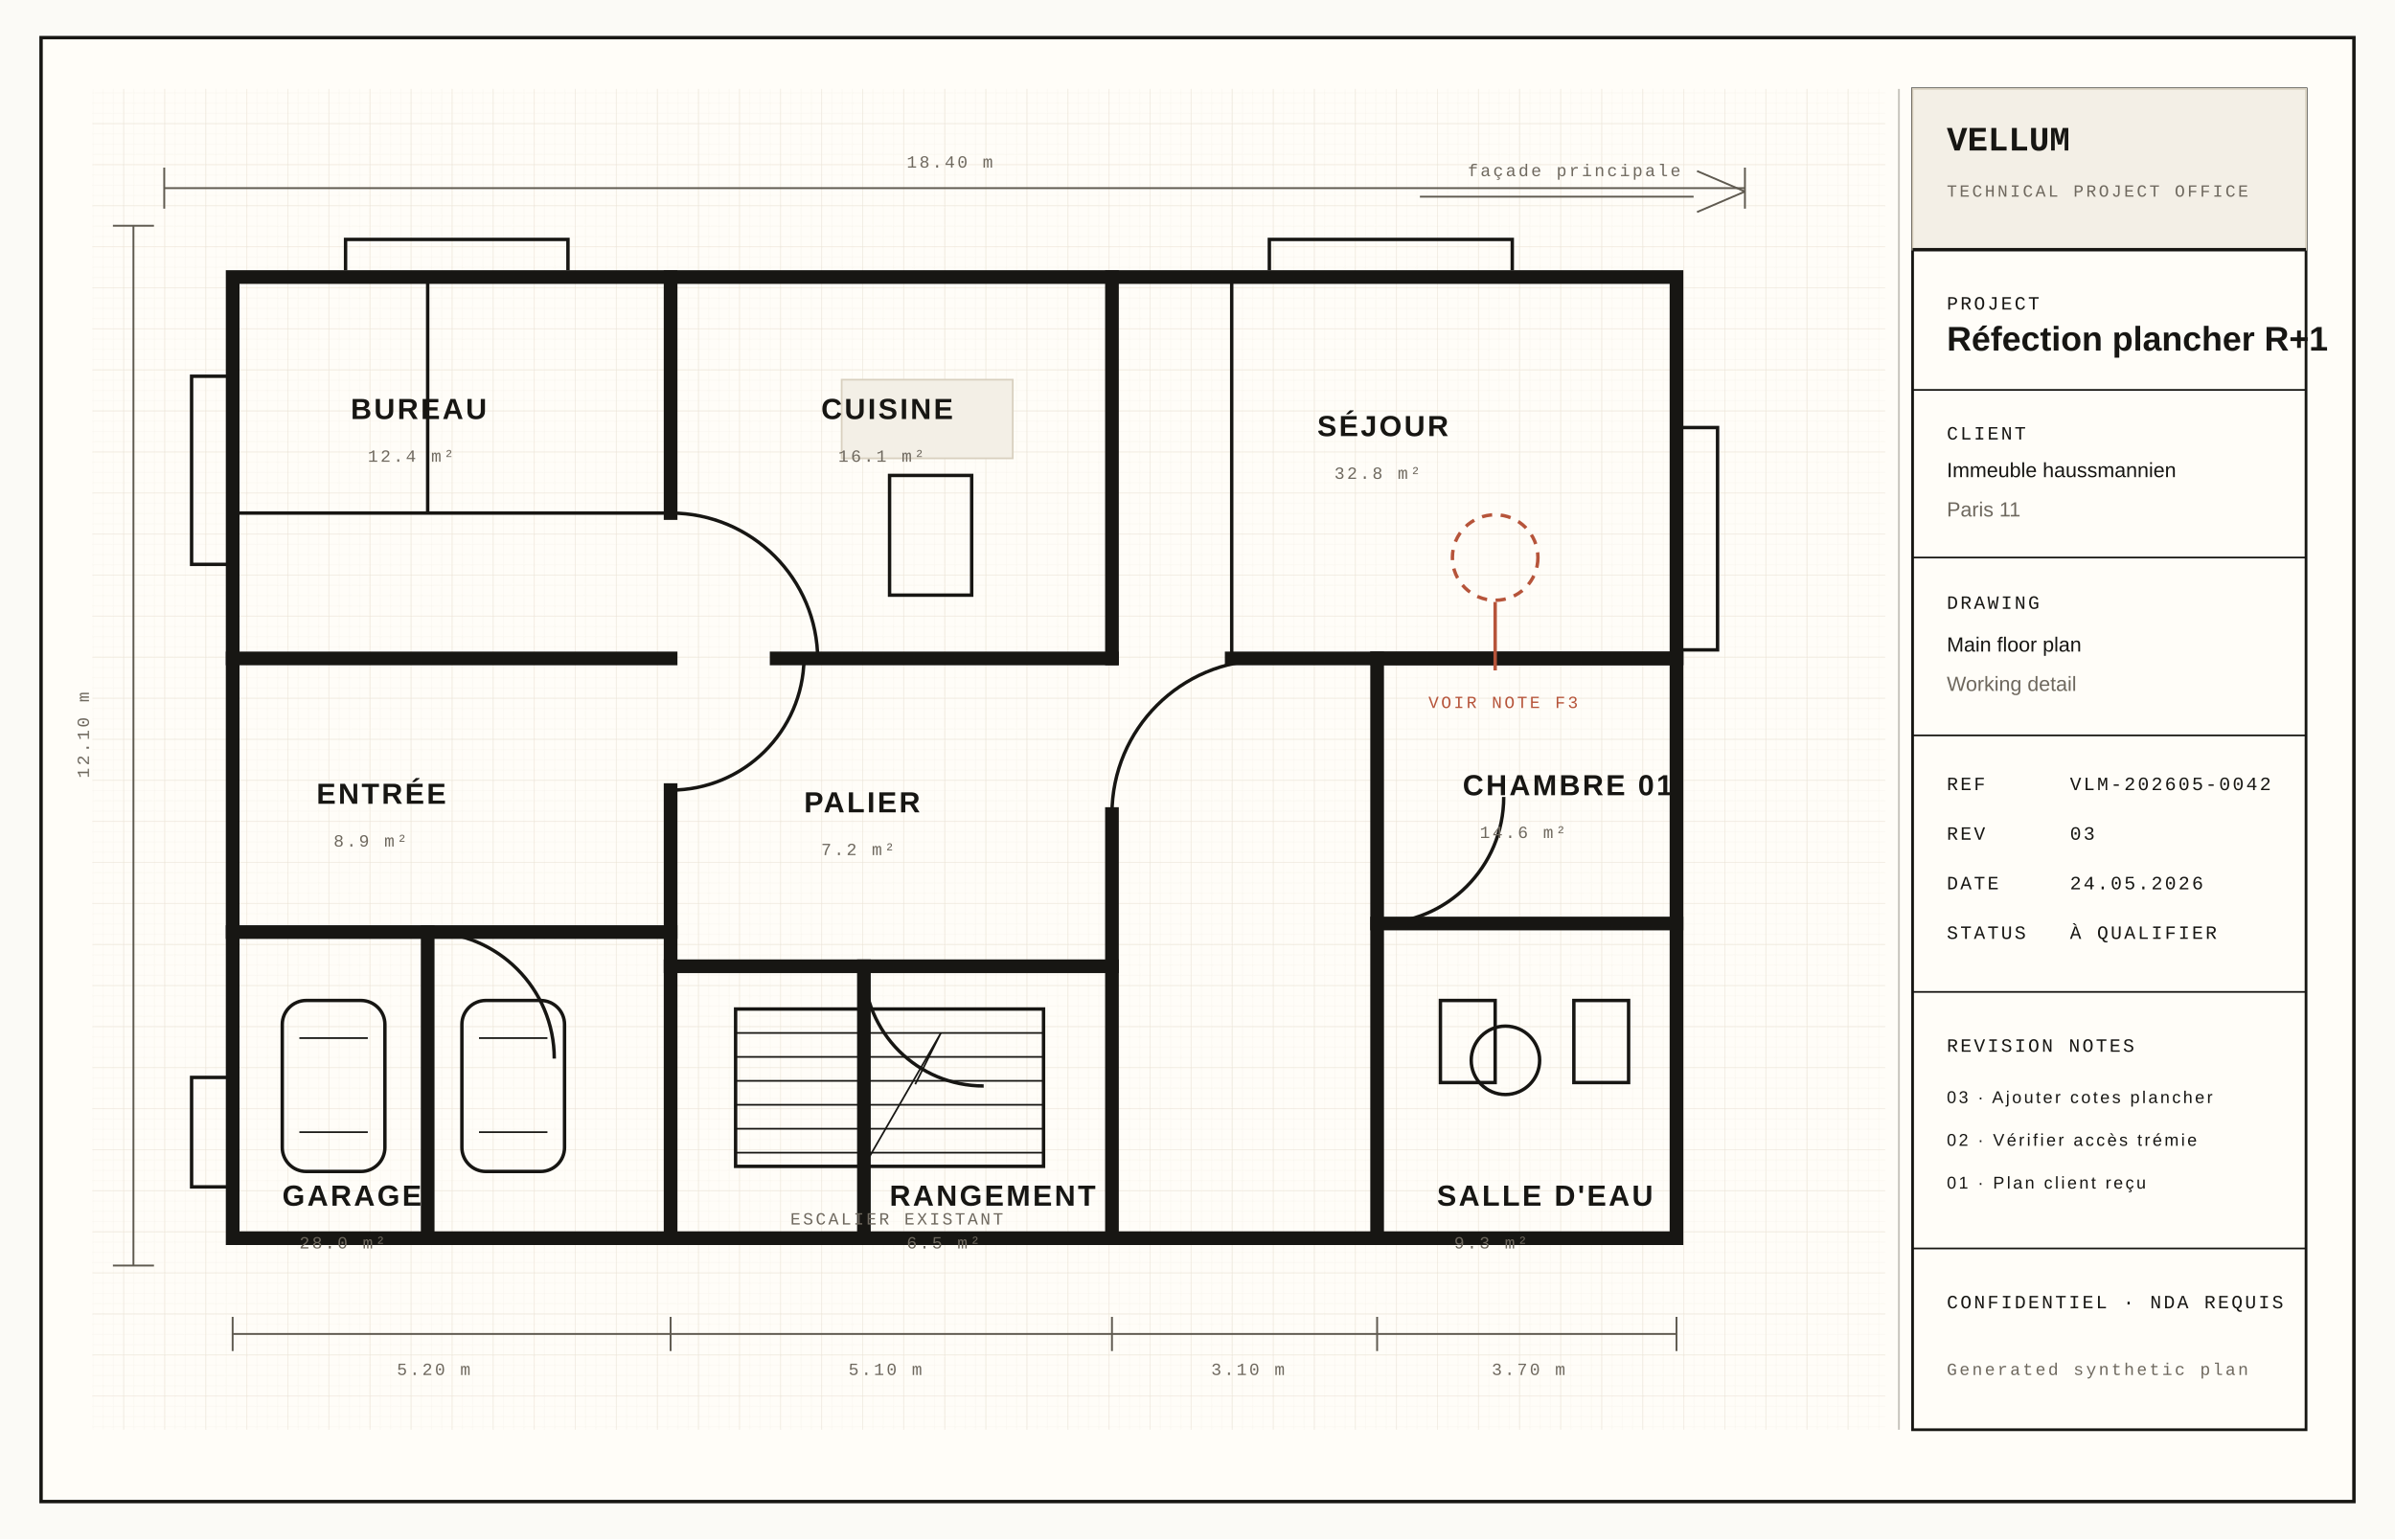
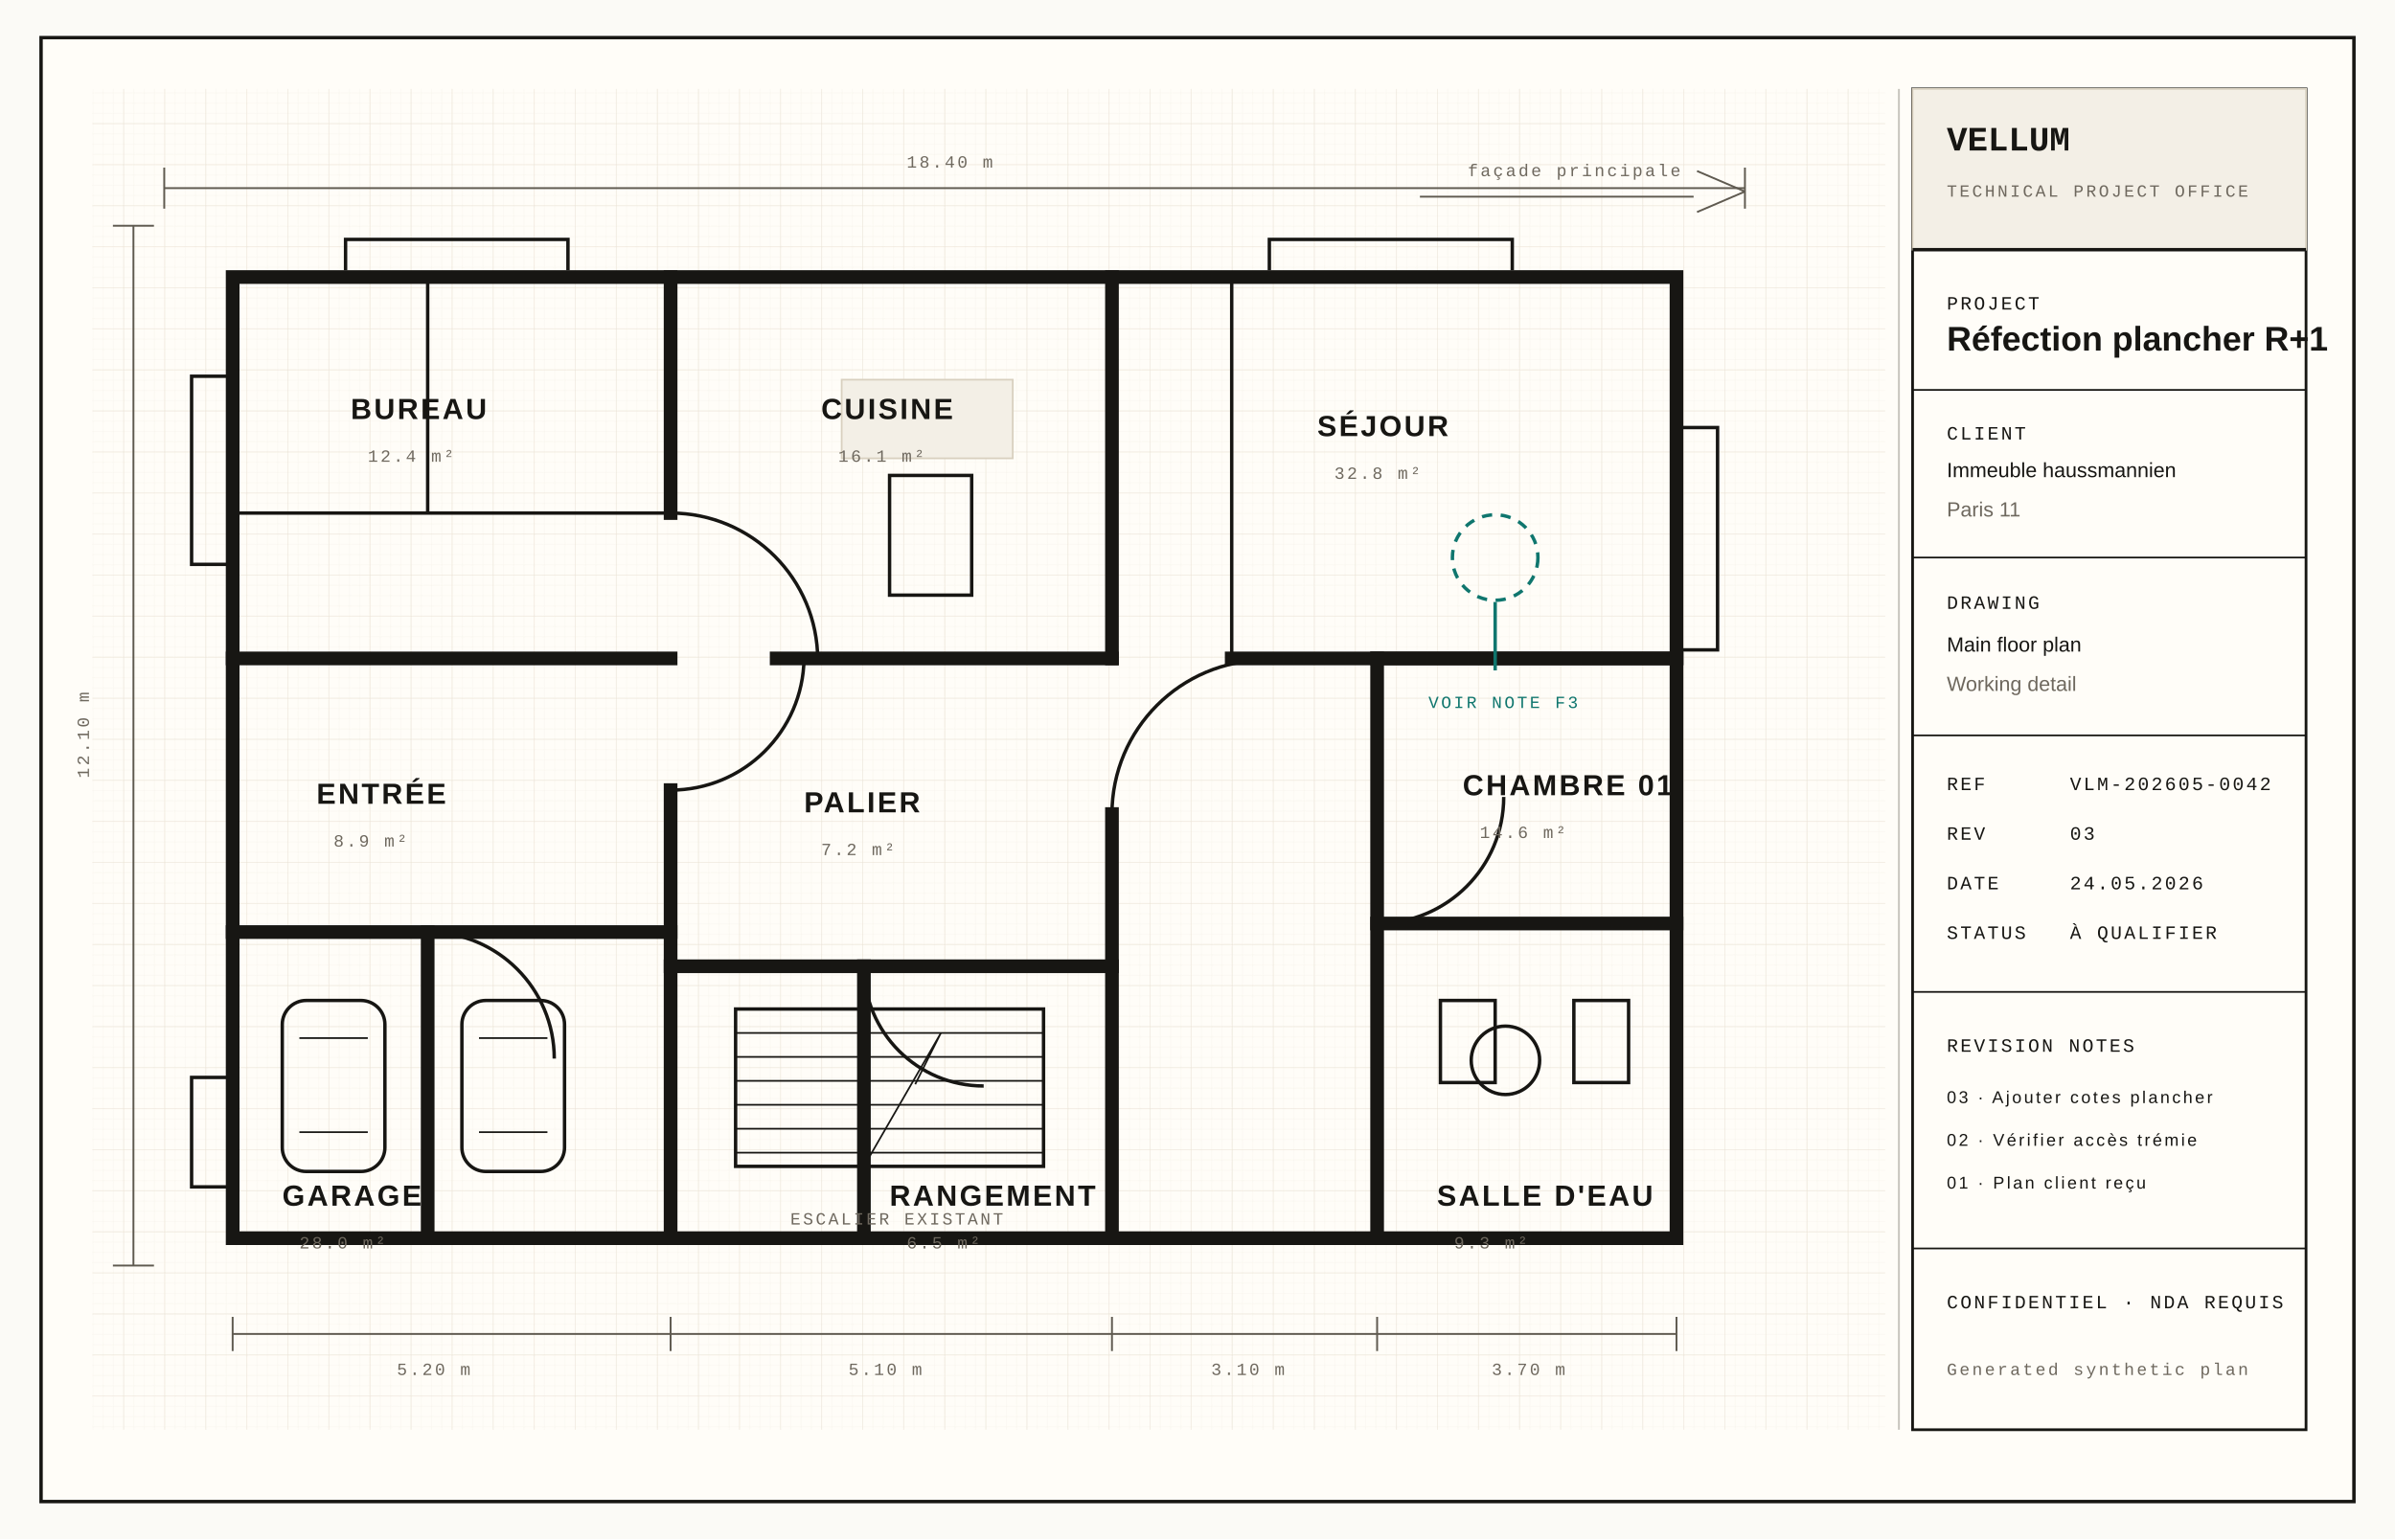
<svg xmlns="http://www.w3.org/2000/svg" viewBox="0 0 1400 900" role="img" aria-labelledby="title desc">
  <defs>
    <pattern id="paperGrid" width="24" height="24" patternUnits="userSpaceOnUse">
      <path d="M24 0H0V24" fill="none" stroke="#e8e0d2" stroke-width="0.55" />
    </pattern>
    <pattern id="minorGrid" width="6" height="6" patternUnits="userSpaceOnUse">
      <path d="M6 0H0V6" fill="none" stroke="#f2ede3" stroke-width="0.35" />
    </pattern>
    <style>
      .bg{fill:#fbfaf6}.sheet{fill:#fffdf8;stroke:#171613;stroke-width:2}.grid{fill:url(#paperGrid)}.minor{fill:url(#minorGrid)}
-       .wall{stroke:#171613;stroke-width:8;fill:none;stroke-linecap:square;stroke-linejoin:miter}.thin{stroke:#171613;stroke-width:2;fill:none}.hair{stroke:#171613;stroke-width:1;fill:none}.dash{stroke:#171613;stroke-width:1.4;stroke-dasharray:9 7;fill:none}.dim{stroke:#5f5a50;stroke-width:1.1;fill:none}.txt{font-family:Arial, Helvetica, sans-serif;fill:#171613}.mono{font-family:Courier New, monospace;fill:#171613}.muted{fill:#6e685e}.sienna{stroke:#b6543a;fill:none}.stamp{fill:#b6543a}.light{fill:#f3efe6;stroke:#d8d0bf}.room{font-size:17px;font-weight:700;letter-spacing:.08em}.note{font-size:12px;letter-spacing:.12em}.small{font-size:10px;letter-spacing:.14em}.title{font-size:20px;font-weight:700}.cart{font-size:11px;letter-spacing:.12em}.label{font-size:9px;letter-spacing:.16em;fill:#6e685e}
+       .wall{stroke:#171613;stroke-width:8;fill:none;stroke-linecap:square;stroke-linejoin:miter}.thin{stroke:#171613;stroke-width:2;fill:none}.hair{stroke:#171613;stroke-width:1;fill:none}.dash{stroke:#171613;stroke-width:1.4;stroke-dasharray:9 7;fill:none}.dim{stroke:#5f5a50;stroke-width:1.1;fill:none}.txt{font-family:Arial, Helvetica, sans-serif;fill:#171613}.mono{font-family:Courier New, monospace;fill:#171613}.muted{fill:#6e685e}.sienna{stroke:#0f766e;fill:none}.stamp{fill:#0f766e}.light{fill:#f3efe6;stroke:#d8d0bf}.room{font-size:17px;font-weight:700;letter-spacing:.08em}.note{font-size:12px;letter-spacing:.12em}.small{font-size:10px;letter-spacing:.14em}.title{font-size:20px;font-weight:700}.cart{font-size:11px;letter-spacing:.12em}.label{font-size:9px;letter-spacing:.16em;fill:#6e685e}
    </style>
  </defs>
  <rect class="bg" width="1400" height="900" />
  <rect x="24" y="22" width="1352" height="856" class="sheet" />
  <rect x="54" y="52" width="1048" height="784" class="minor" opacity=".8" />
  <rect x="54" y="52" width="1048" height="784" class="grid" opacity=".9" />
  <rect x="1118" y="52" width="230" height="784" fill="#fffdf8" stroke="#171613" stroke-width="1.6" />
  <rect x="1118" y="52" width="230" height="94" class="light" />
  <text x="1138" y="88" class="mono title">VELLUM</text>
  <text x="1138" y="115" class="mono small muted">TECHNICAL PROJECT OFFICE</text>
  <line x1="1118" y1="146" x2="1348" y2="146" class="thin" />
  <text x="1138" y="181" class="mono cart">PROJECT</text>
  <text x="1138" y="205" class="txt title">Réfection plancher R+1</text>
  <line x1="1118" y1="228" x2="1348" y2="228" class="hair" />
  <text x="1138" y="257" class="mono cart">CLIENT</text>
  <text x="1138" y="279" class="txt">Immeuble haussmannien</text>
  <text x="1138" y="302" class="txt muted">Paris 11</text>
  <line x1="1118" y1="326" x2="1348" y2="326" class="hair" />
  <text x="1138" y="356" class="mono cart">DRAWING</text>
  <text x="1138" y="381" class="txt">Main floor plan</text>
  <text x="1138" y="404" class="txt muted">Working detail</text>
  <line x1="1118" y1="430" x2="1348" y2="430" class="hair" />
  <text x="1138" y="462" class="mono cart">REF</text>
  <text x="1210" y="462" class="mono cart">VLM-202605-0042</text>
  <text x="1138" y="491" class="mono cart">REV</text>
  <text x="1210" y="491" class="mono cart">03</text>
  <text x="1138" y="520" class="mono cart">DATE</text>
  <text x="1210" y="520" class="mono cart">24.05.2026</text>
  <text x="1138" y="549" class="mono cart">STATUS</text>
  <text x="1210" y="549" class="mono cart">À QUALIFIER</text>
  <line x1="1118" y1="580" x2="1348" y2="580" class="hair" />
  <text x="1138" y="615" class="mono cart">REVISION NOTES</text>
  <text x="1138" y="645" class="txt small">03 · Ajouter cotes plancher</text>
  <text x="1138" y="670" class="txt small">02 · Vérifier accès trémie</text>
  <text x="1138" y="695" class="txt small">01 · Plan client reçu</text>
  <line x1="1118" y1="730" x2="1348" y2="730" class="hair" />
  <text x="1138" y="765" class="mono cart">CONFIDENTIEL · NDA REQUIS</text>
  <text x="1138" y="804" class="mono small muted">Generated synthetic plan</text>
  <line x1="96" y1="110" x2="1020" y2="110" class="dim" />
  <path d="M96 98v24M1020 98v24" class="dim" />
  <text x="530" y="98" class="mono small muted">18.40 m</text>
  <line x1="78" y1="132" x2="78" y2="740" class="dim" />
  <path d="M66 132h24M66 740h24" class="dim" />
  <text x="52" y="455" class="mono small muted" transform="rotate(-90 52 455)">12.10 m</text>
  <path class="wall" d="M136 162H980V724H136Z" />
  <path class="wall" d="M136 385H392M454 385H650M720 385H980" />
  <path class="wall" d="M392 162V300M392 462V724" />
  <path class="wall" d="M650 162V385M650 476V724" />
  <path class="wall" d="M805 385V724" />
  <path class="wall" d="M136 545H392M392 565H650M805 540H980" />
  <path class="wall" d="M250 545V724M505 565V724M805 385H980" />
  <path class="thin" d="M136 300H392M250 162V300M720 162V385" />
  <path class="thin" d="M392 300A86 86 0 0 1 478 386" />
  <path class="thin" d="M392 462A78 78 0 0 0 470 385" />
  <path class="thin" d="M650 476A90 90 0 0 1 740 386" />
  <path class="thin" d="M805 540A74 74 0 0 0 879 466" />
  <path class="thin" d="M250 545A74 74 0 0 1 324 619" />
  <path class="thin" d="M505 565A70 70 0 0 0 575 635" />
  <path class="thin" d="M202 158v-18h130v18M742 158v-18h142v18M982 250h22v130h-22M134 220h-22v110h22M134 630h-22v64h22" />
  <rect x="430" y="590" width="180" height="92" fill="none" stroke="#171613" stroke-width="2" />
  <g class="hair">
    <path d="M430 604H610M430 618H610M430 632H610M430 646H610M430 660H610M430 674H610" />
    <path d="M505 682l45-78M550 604l-15 30" />
  </g>
  <text x="462" y="716" class="mono small muted">ESCALIER EXISTANT</text>
  <rect x="492" y="222" width="100" height="46" class="light" />
  <rect x="520" y="278" width="48" height="70" fill="none" stroke="#171613" stroke-width="2" />
  <rect x="165" y="585" width="60" height="100" rx="14" fill="none" stroke="#171613" stroke-width="2" />
  <path d="M175 607h40M175 662h40" class="hair" />
  <rect x="270" y="585" width="60" height="100" rx="14" fill="none" stroke="#171613" stroke-width="2" />
  <path d="M280 607h40M280 662h40" class="hair" />
  <circle cx="880" cy="620" r="20" class="thin" />
  <rect x="842" y="585" width="32" height="48" class="thin" />
  <rect x="920" y="585" width="32" height="48" class="thin" />
  <text x="205" y="245" class="txt room">BUREAU</text>
  <text x="215" y="270" class="mono small muted">12.4 m²</text>
  <text x="480" y="245" class="txt room">CUISINE</text>
  <text x="490" y="270" class="mono small muted">16.1 m²</text>
  <text x="770" y="255" class="txt room">SÉJOUR</text>
  <text x="780" y="280" class="mono small muted">32.8 m²</text>
  <text x="185" y="470" class="txt room">ENTRÉE</text>
  <text x="195" y="495" class="mono small muted">8.9 m²</text>
  <text x="470" y="475" class="txt room">PALIER</text>
  <text x="480" y="500" class="mono small muted">7.2 m²</text>
  <text x="855" y="465" class="txt room">CHAMBRE 01</text>
  <text x="865" y="490" class="mono small muted">14.6 m²</text>
  <text x="165" y="705" class="txt room">GARAGE</text>
  <text x="175" y="730" class="mono small muted">28.0 m²</text>
  <text x="520" y="705" class="txt room">RANGEMENT</text>
  <text x="530" y="730" class="mono small muted">6.5 m²</text>
  <text x="840" y="705" class="txt room">SALLE D'EAU</text>
  <text x="850" y="730" class="mono small muted">9.3 m²</text>
  <g class="dim">
    <path d="M136 780H392M392 780H650M650 780H805M805 780H980" />
    <path d="M136 770v20M392 770v20M650 770v20M805 770v20M980 770v20" />
    <path d="M1110 52v784" opacity=".35" />
  </g>
  <text x="232" y="804" class="mono small muted">5.20 m</text>
  <text x="496" y="804" class="mono small muted">5.10 m</text>
  <text x="708" y="804" class="mono small muted">3.10 m</text>
  <text x="872" y="804" class="mono small muted">3.70 m</text>
  <circle cx="874" cy="326" r="25" class="sienna" stroke-width="2" stroke-dasharray="6 5" />
  <path d="M874 352v40" class="sienna" stroke-width="2" />
  <text x="835" y="414" class="mono small stamp">VOIR NOTE F3</text>
  <path d="M830 115h160M1020 112l-28-12M1020 112l-28 12" class="dim" />
  <text x="858" y="103" class="mono small muted">façade principale</text>
</svg>
